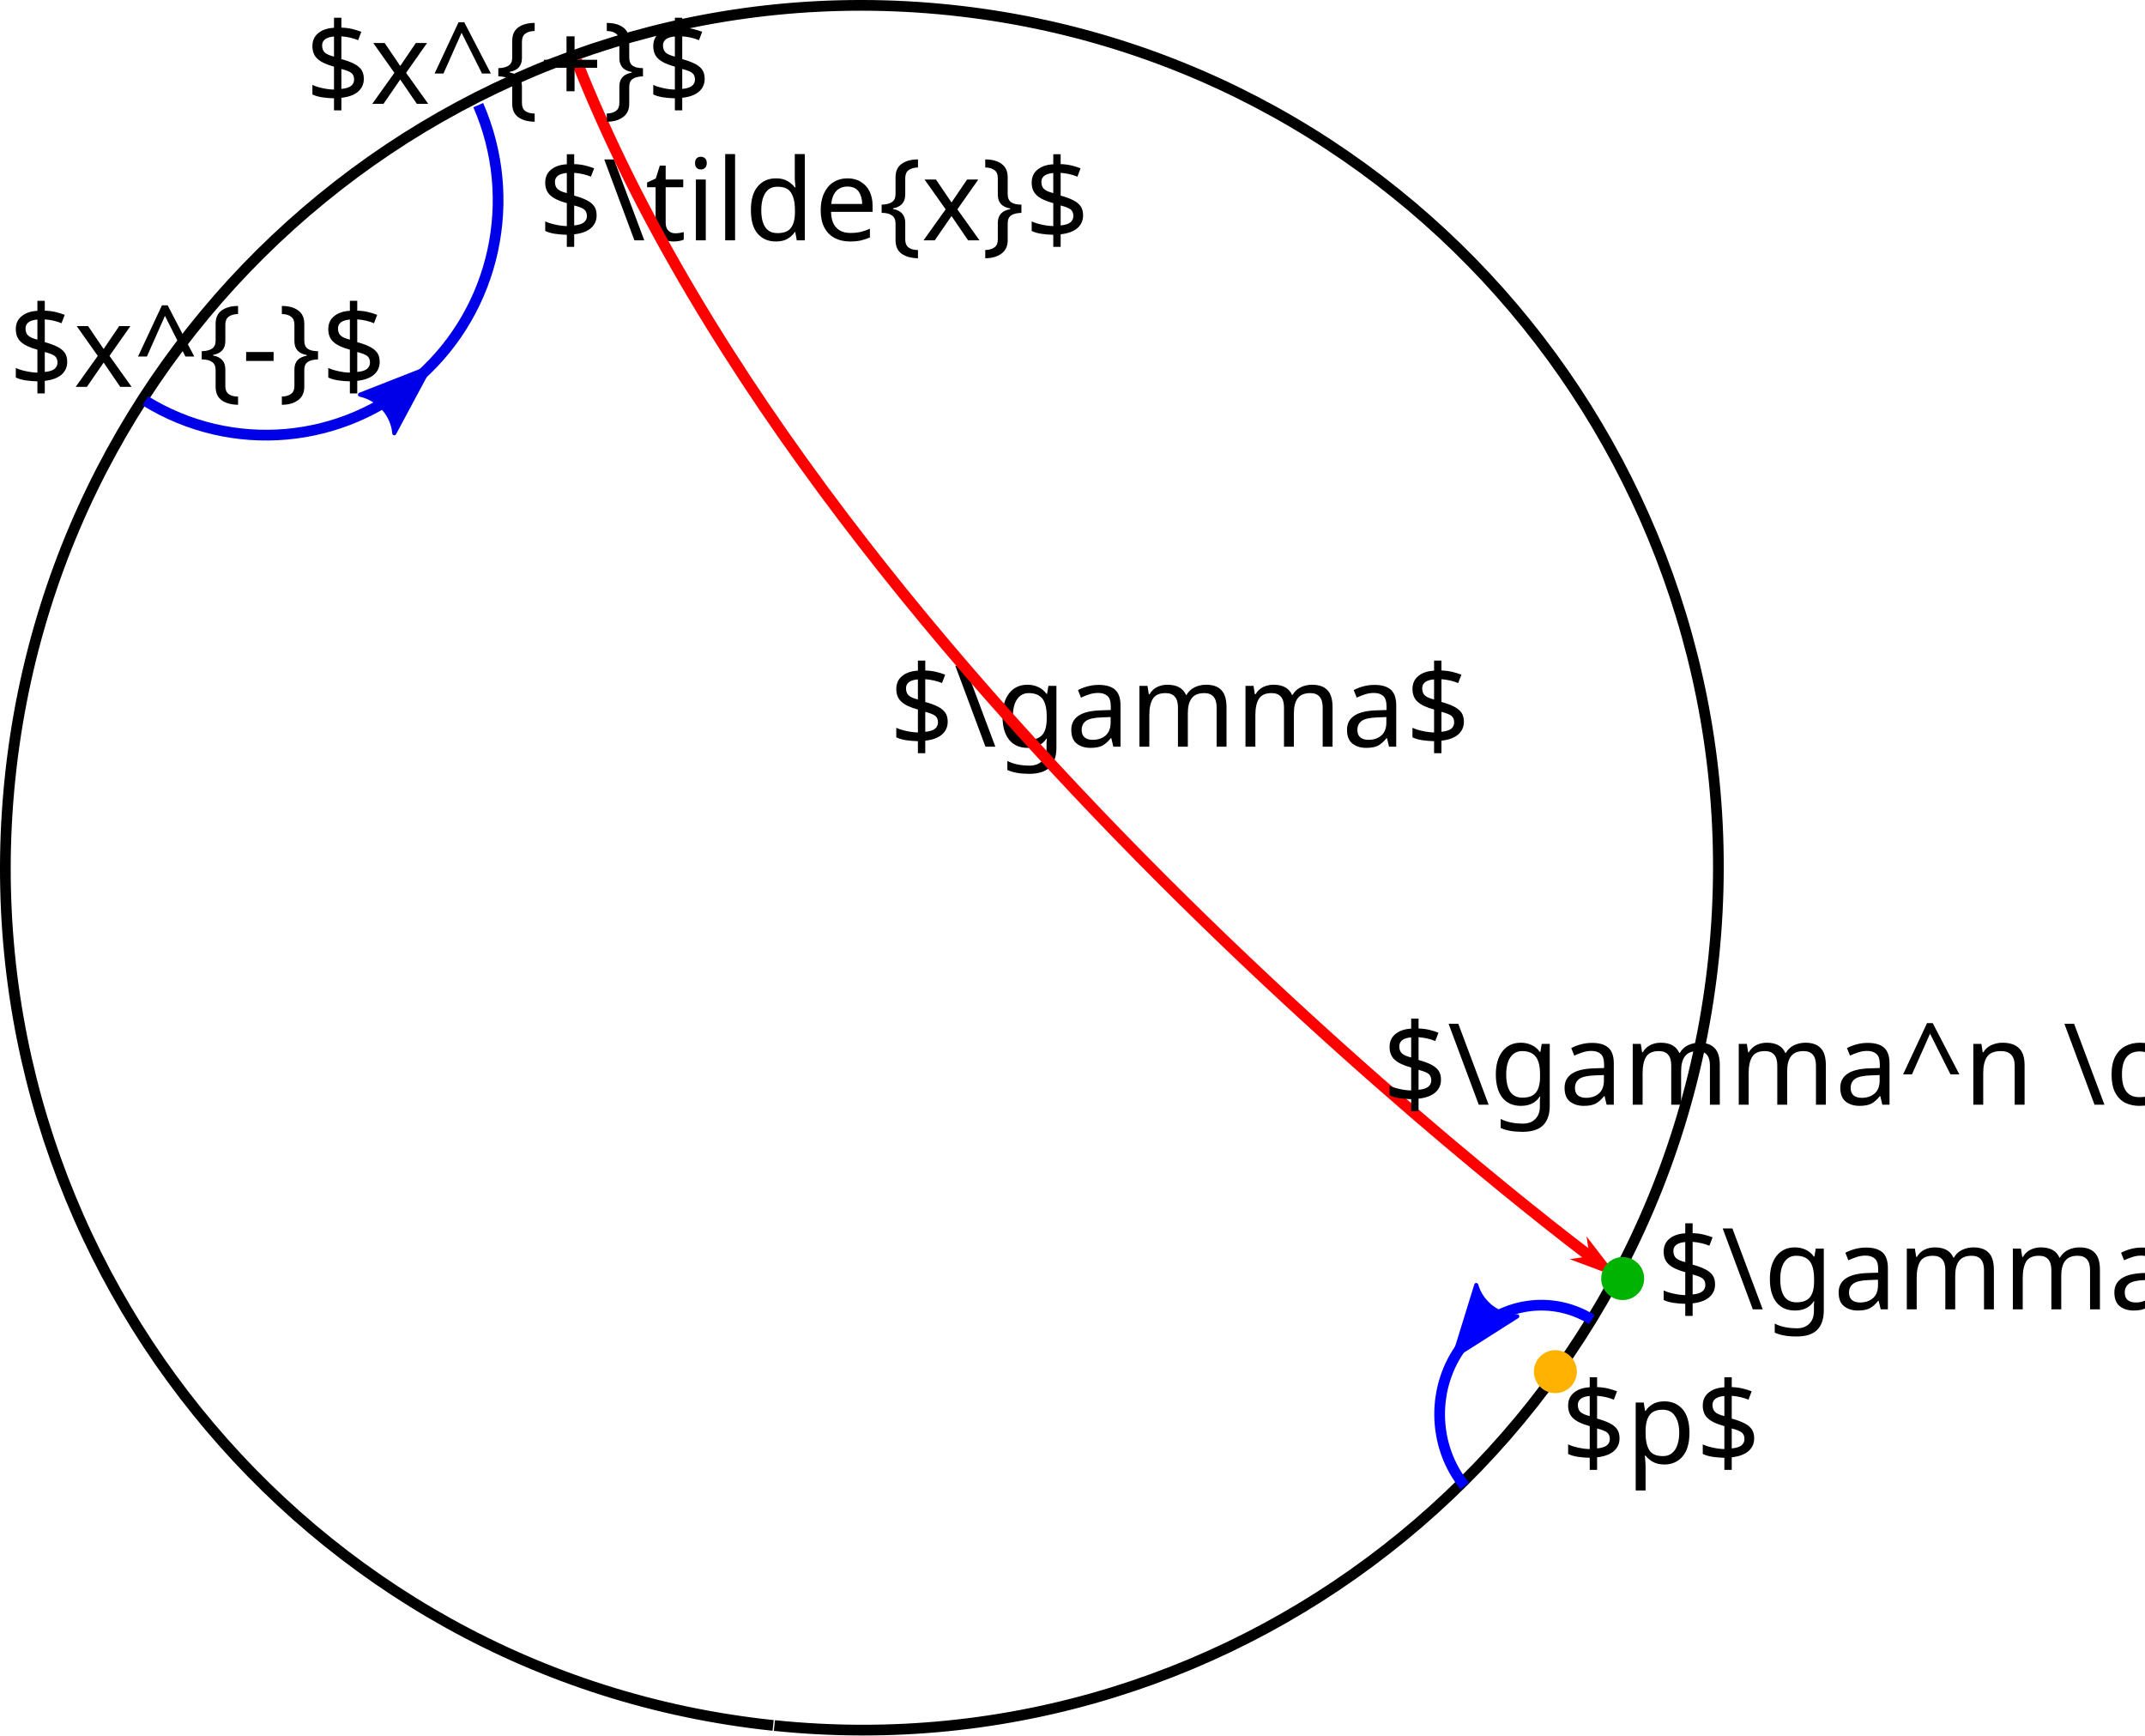
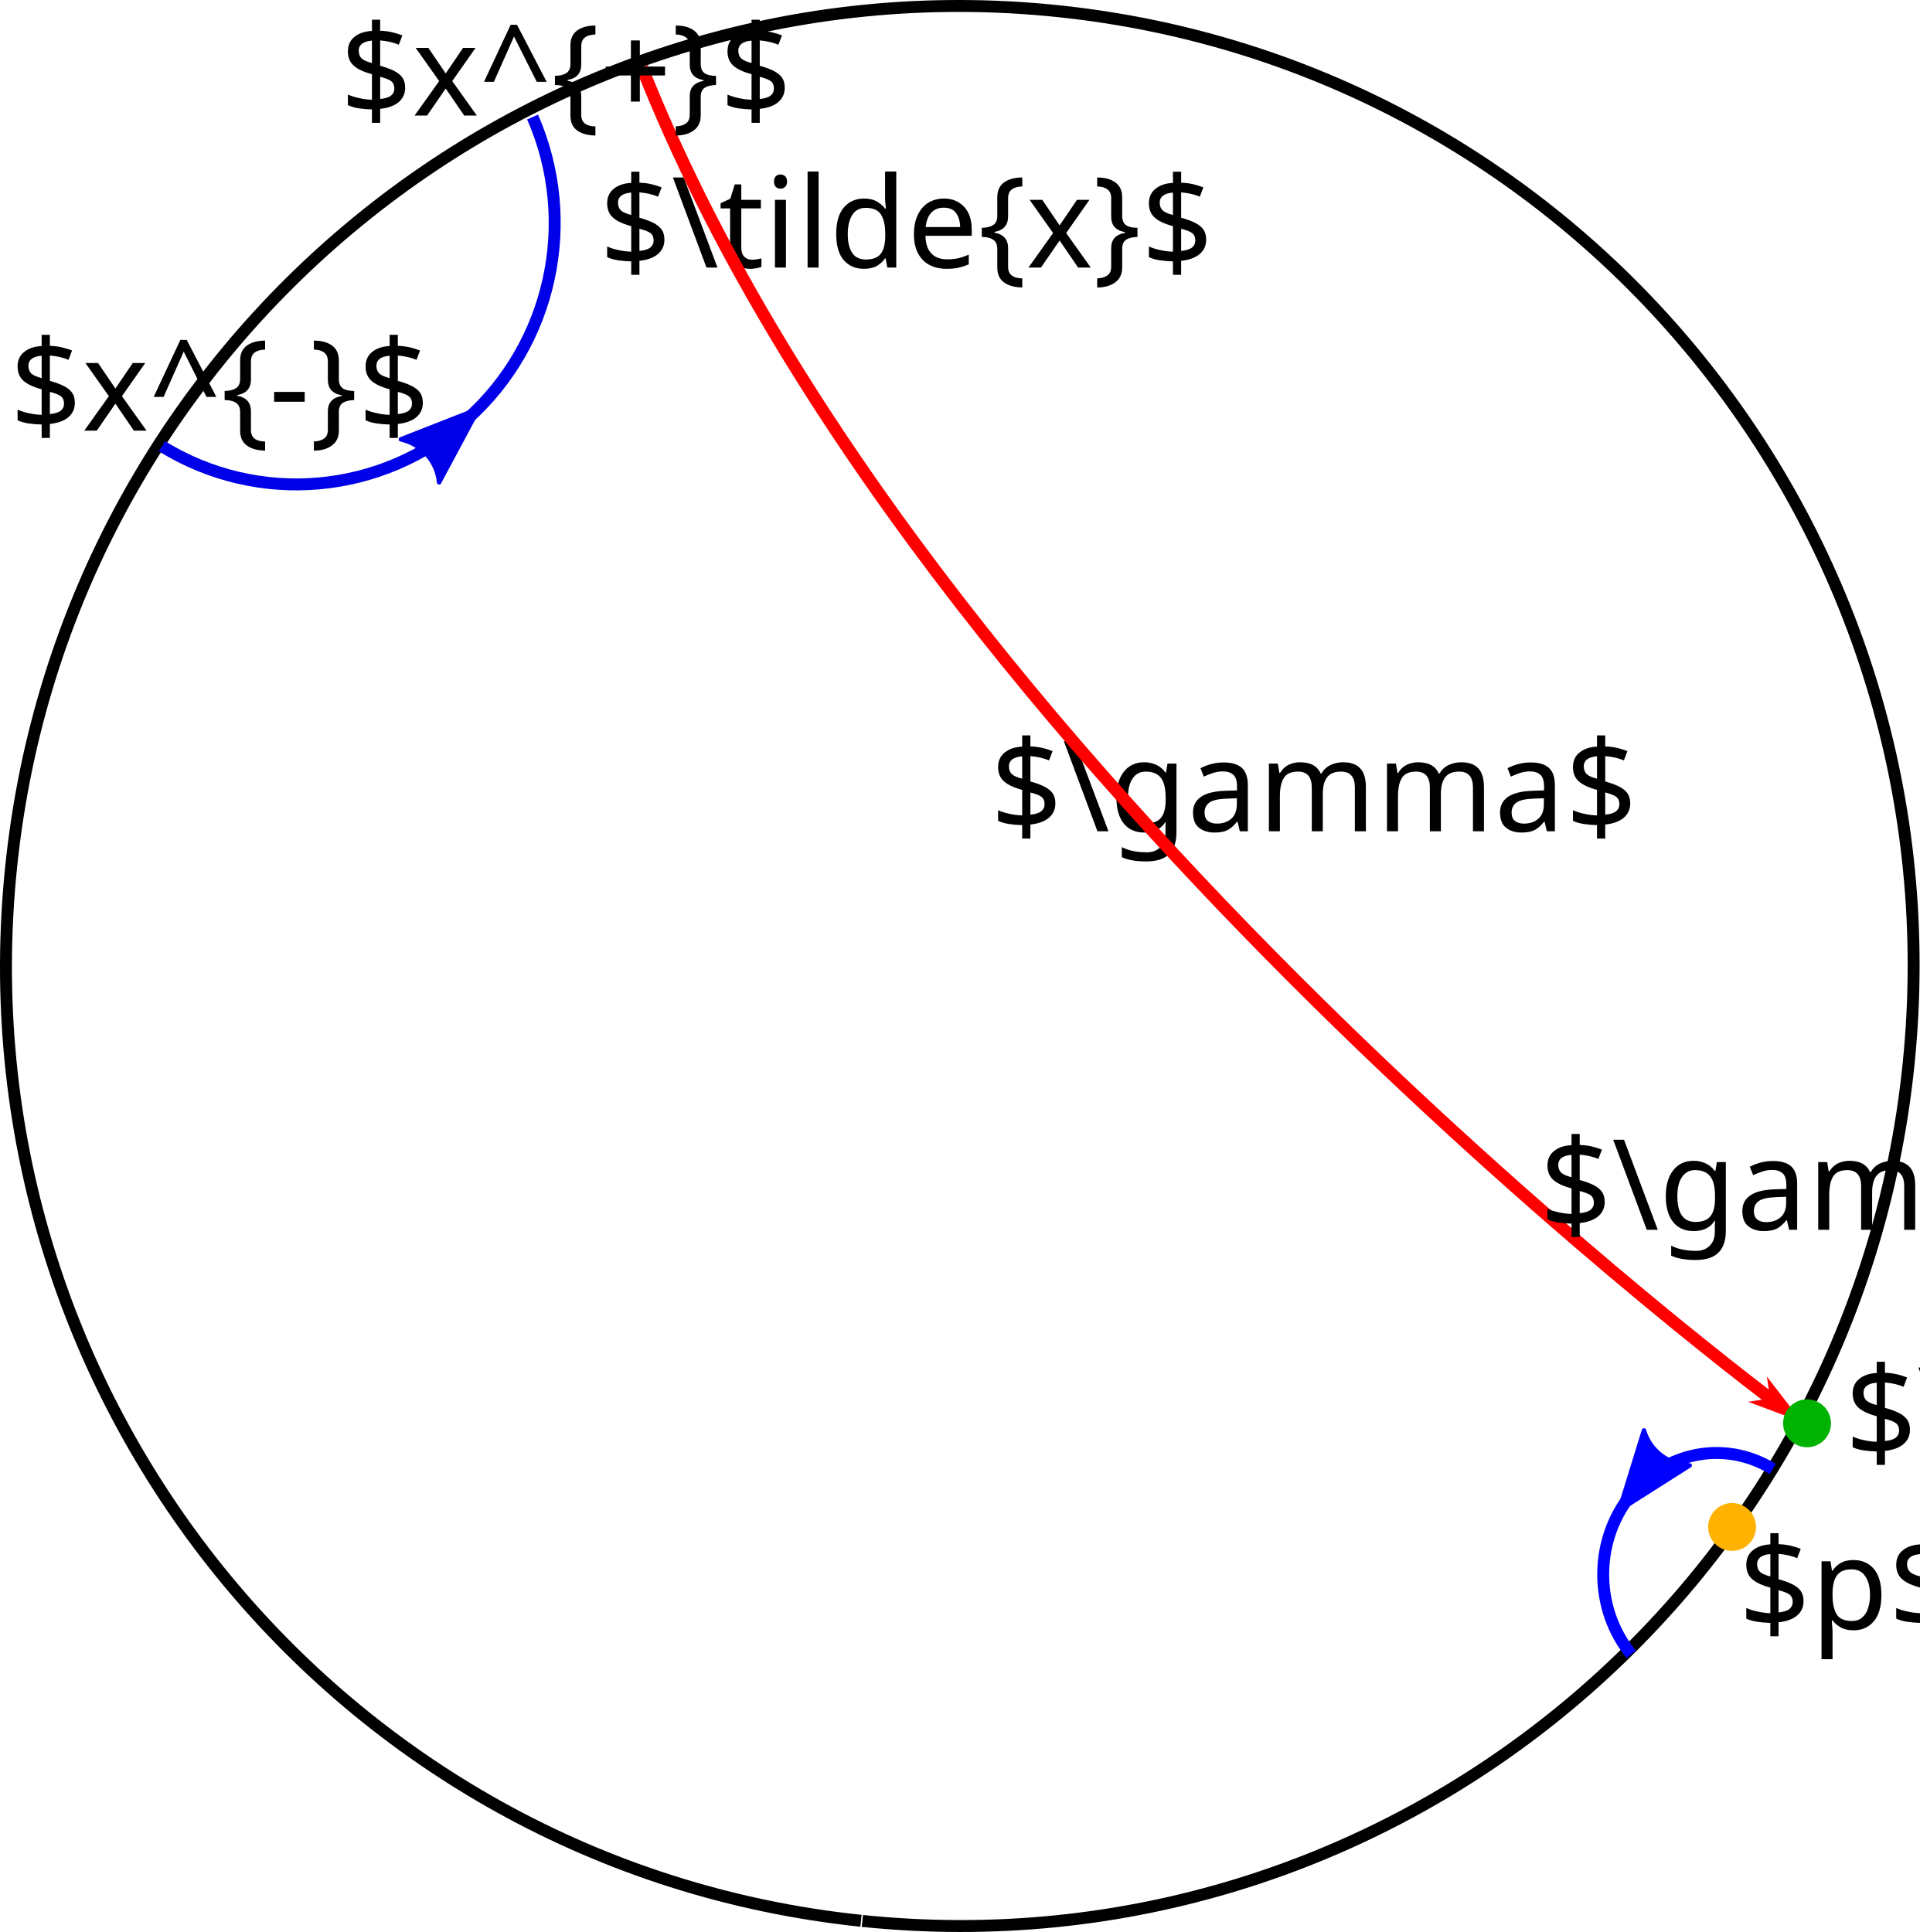
- <svg xmlns="http://www.w3.org/2000/svg" width="200.145mm" height="161.909mm" viewBox="0 0 200.145 161.909" version="1.1" id="svg3517">
+ <svg xmlns="http://www.w3.org/2000/svg" width="160.84mm" height="161.909mm" viewBox="0 0 160.84 161.909" version="1.1" id="svg3517">
  <defs id="defs3511">
-     <marker orient="auto" refY="0.0" refX="0.0" id="Arrow2Mstart" style="overflow:visible">
-       <path id="path1493" style="fill-rule:evenodd;stroke-width:0.625;stroke-linejoin:round;stroke:#0000ff;stroke-opacity:1;fill:#0000ff;fill-opacity:1" d="M 8.719,4.034 L -2.207,0.016 L 8.719,-4.002 C 6.973,-1.63 6.983,1.616 8.719,4.034 z " transform="scale(0.6) translate(0,0)" />
+     <marker orient="auto" refY="0" refX="0" id="Arrow2Mstart" style="overflow:visible">
+       <path id="path1493" style="fill:#0000ff;fill-opacity:1;fill-rule:evenodd;stroke:#0000ff;stroke-width:0.625;stroke-linejoin:round;stroke-opacity:1" d="M 8.719,4.034 -2.207,0.016 8.719,-4.002 c -1.745,2.372 -1.735,5.617 -6e-7,8.035 z" transform="scale(0.6)" />
    </marker>
-     <marker orient="auto" refY="0.0" refX="0.0" id="Arrow1Sstart" style="overflow:visible">
-       <path id="path1481" d="M 0.0,0.0 L 5.0,-5.0 L -12.5,0.0 L 5.0,5.0 L 0.0,0.0 z " style="fill-rule:evenodd;stroke:#0000ff;stroke-width:1pt;stroke-opacity:1;fill:#0000ff;fill-opacity:1" transform="scale(0.2) translate(6,0)" />
+     <marker orient="auto" refY="0" refX="0" id="Arrow1Sstart" style="overflow:visible">
+       <path id="path1481" d="M 0,0 5,-5 -12.5,0 5,5 Z" style="fill:#0000ff;fill-opacity:1;fill-rule:evenodd;stroke:#0000ff;stroke-width:1pt;stroke-opacity:1" transform="matrix(0.2,0,0,0.2,1.2,0)" />
    </marker>
    <marker orient="auto" refY="0" refX="0" id="marker1736" style="overflow:visible">
      <path id="path1734" d="M 0,0 5,-5 -12.5,0 5,5 Z" style="fill:#ff0000;fill-opacity:1;fill-rule:evenodd;stroke:#ff0000;stroke-width:1pt;stroke-opacity:1" transform="matrix(-0.2,0,0,-0.2,-1.2,0)" />
    </marker>
    <marker orient="auto" refY="0" refX="0" id="marker1732" style="overflow:visible">
      <path id="path1484" d="M 0,0 5,-5 -12.5,0 5,5 Z" style="fill:#ff0000;fill-opacity:1;fill-rule:evenodd;stroke:#ff0000;stroke-width:1pt;stroke-opacity:1" transform="matrix(-0.2,0,0,-0.2,-1.2,0)" />
    </marker>
    <marker orient="auto" refY="0" refX="0" id="marker8746" style="overflow:visible">
      <path id="path8744" style="fill:#06a500;fill-opacity:1;fill-rule:evenodd;stroke:#06a500;stroke-width:0.625;stroke-linejoin:round;stroke-opacity:1" d="M 8.719,4.034 -2.207,0.016 8.719,-4.002 c -1.745,2.372 -1.735,5.617 -6e-7,8.035 z" transform="scale(0.6)" />
    </marker>
    <marker orient="auto" refY="0" refX="0" id="Arrow1Lstart" style="overflow:visible">
      <path id="path974" d="M 0,0 5,-5 -12.5,0 5,5 Z" style="fill:#ff0000;fill-opacity:1;fill-rule:evenodd;stroke:#ff0000;stroke-width:1pt;stroke-opacity:1" transform="matrix(0.8,0,0,0.8,10,0)" />
    </marker>
    <marker style="overflow:visible" id="marker8560" refX="0" refY="0" orient="auto">
      <path transform="scale(-0.6)" d="M 8.719,4.034 -2.207,0.016 8.719,-4.002 c -1.745,2.372 -1.735,5.617 -6e-7,8.035 z" style="fill:#ff0000;fill-opacity:1;fill-rule:evenodd;stroke:#ff0000;stroke-width:0.625;stroke-linejoin:round;stroke-opacity:1" id="path8558" />
    </marker>
    <marker style="overflow:visible" id="marker8376" refX="0" refY="0" orient="auto">
      <path transform="scale(-0.6)" d="M 8.719,4.034 -2.207,0.016 8.719,-4.002 c -1.745,2.372 -1.735,5.617 -6e-7,8.035 z" style="fill:#ff0000;fill-opacity:1;fill-rule:evenodd;stroke:#ff0000;stroke-width:0.625;stroke-linejoin:round;stroke-opacity:1" id="path8374" />
    </marker>
    <marker style="overflow:visible" id="marker8328" refX="0" refY="0" orient="auto">
      <path transform="scale(0.6)" d="M 8.719,4.034 -2.207,0.016 8.719,-4.002 c -1.745,2.372 -1.735,5.617 -6e-7,8.035 z" style="fill:#0000e8;fill-opacity:1;fill-rule:evenodd;stroke:#0000e8;stroke-width:0.625;stroke-linejoin:round;stroke-opacity:1" id="path8326" />
    </marker>
    <marker orient="auto" refY="0" refX="0" id="marker7993" style="overflow:visible">
      <path id="path7991" style="fill:#000000;fill-opacity:1;fill-rule:evenodd;stroke:#000000;stroke-width:0.625;stroke-linejoin:round;stroke-opacity:1" d="M 8.719,4.034 -2.207,0.016 8.719,-4.002 c -1.745,2.372 -1.735,5.617 -6e-7,8.035 z" transform="scale(0.6)" />
    </marker>
    <marker orient="auto" refY="0" refX="0" id="marker7941" style="overflow:visible">
      <path id="path7939" style="fill:#000000;fill-opacity:1;fill-rule:evenodd;stroke:#000000;stroke-width:0.625;stroke-linejoin:round;stroke-opacity:1" d="M 8.719,4.034 -2.207,0.016 8.719,-4.002 c -1.745,2.372 -1.735,5.617 -6e-7,8.035 z" transform="scale(-0.6)" />
    </marker>
    <marker orient="auto" refY="0" refX="0" id="marker7857" style="overflow:visible">
      <path id="path7855" style="fill:#ff0000;fill-opacity:1;fill-rule:evenodd;stroke:#ff0000;stroke-width:0.625;stroke-linejoin:round;stroke-opacity:1" d="M 8.719,4.034 -2.207,0.016 8.719,-4.002 c -1.745,2.372 -1.735,5.617 -6e-7,8.035 z" transform="scale(-0.6)" />
    </marker>
    <marker orient="auto" refY="0" refX="0" id="Arrow1Mstart" style="overflow:visible">
      <path id="path980" d="M 0,0 5,-5 -12.5,0 5,5 Z" style="fill:#000000;fill-opacity:1;fill-rule:evenodd;stroke:#000000;stroke-width:1pt;stroke-opacity:1" transform="matrix(0.4,0,0,0.4,4,0)" />
    </marker>
    <marker orient="auto" refY="0" refX="0" id="Arrow2Mend" style="overflow:visible">
      <path id="path1001" style="fill:#ff009e;fill-opacity:1;fill-rule:evenodd;stroke:#ff009e;stroke-width:0.625;stroke-linejoin:round;stroke-opacity:1" d="M 8.719,4.034 -2.207,0.016 8.719,-4.002 c -1.745,2.372 -1.735,5.617 -6e-7,8.035 z" transform="scale(-0.6)" />
    </marker>
    <marker orient="auto" refY="0" refX="0" id="Arrow1Send" style="overflow:visible">
      <path id="path989" d="M 0,0 5,-5 -12.5,0 5,5 Z" style="fill:#000000;fill-opacity:1;fill-rule:evenodd;stroke:#000000;stroke-width:1pt;stroke-opacity:1" transform="matrix(-0.2,0,0,-0.2,-1.2,0)" />
    </marker>
  </defs>
  <g id="layer1" transform="translate(-23.01352,-66.10746)">
    <path style="fill:none;stroke:#000000;stroke-width:1;stroke-miterlimit:4;stroke-dasharray:none;stroke-dashoffset:0;stroke-opacity:1" id="path7765" d="M 95.152,227.077 A 79.914,80.448 0 0 1 23.947,138.755 79.914,80.448 0 0 1 111.656,67.041 79.914,80.448 0 0 1 182.926,155.309 79.914,80.448 0 0 1 95.27,227.089" />
    <path style="fill:none;stroke:#0000e8;stroke-width:1;stroke-miterlimit:4;stroke-dasharray:none;stroke-dashoffset:0;stroke-opacity:1;marker-mid:url(#marker8328)" id="path7767" d="m 67.637,75.915 a 21.649,21.916 0 0 1 -5.517,25.346 21.649,21.916 0 0 1 -25.542,2.243" />
    <path style="fill:none;stroke:#0000ff;stroke-width:1;stroke-miterlimit:4;stroke-dasharray:none;stroke-dashoffset:0;stroke-opacity:1;marker-mid:url(#Arrow2Mstart)" id="path7775" d="m 159.688,204.742 a 9.492,10.174 0 0 1 -0.198,-13.141 9.492,10.174 0 0 1 12.057,-2.386" />
    <text xml:space="preserve" style="font-style:normal;font-weight:normal;font-size:10.583px;line-height:1.25;font-family:sans-serif;letter-spacing:0px;word-spacing:0px;fill:#000000;fill-opacity:1;stroke:none;stroke-width:0.265" x="73.232" y="88.53" id="text9759">
      <tspan id="tspan9757" x="73.232" y="88.53" style="stroke-width:0.265">$\tilde{x}$</tspan>
    </text>
    <text xml:space="preserve" style="font-style:normal;font-weight:normal;font-size:10.583px;line-height:1.25;font-family:sans-serif;letter-spacing:0px;word-spacing:0px;fill:#000000;fill-opacity:1;stroke:none;stroke-width:0.265" x="105.987" y="135.771" id="text9763">
      <tspan id="tspan9761" x="105.987" y="135.771" style="stroke-width:0.265">$\gamma$</tspan>
    </text>
    <path style="fill:none;stroke:#ff0000;stroke-width:1.038;stroke-linecap:butt;stroke-linejoin:miter;stroke-miterlimit:4;stroke-dasharray:none;stroke-opacity:1;marker-mid:url(#marker1732);marker-end:url(#marker1736)" d="M 76.802,71.752 C 100.112,130.739 172.489,184.162 172.489,184.162" id="path1467" />
    <text xml:space="preserve" style="font-style:normal;font-variant:normal;font-weight:normal;font-stretch:normal;font-size:10.583px;line-height:1.25;font-family:verdana;-inkscape-font-specification:verdana;letter-spacing:0px;word-spacing:0px;fill:#000000;fill-opacity:1;stroke:none;stroke-width:0.265" x="168.675" y="202.625" id="text1740">
      <tspan id="tspan1738" x="168.675" y="202.625" style="stroke-width:0.265">$p$</tspan>
    </text>
    <text xml:space="preserve" style="font-style:normal;font-weight:normal;font-size:10.583px;line-height:1.25;font-family:sans-serif;letter-spacing:0px;word-spacing:0px;fill:#000000;fill-opacity:1;stroke:none;stroke-width:0.265" x="152.017" y="169.167" id="text9759-3">
      <tspan id="tspan9757-8" x="152.017" y="169.167" style="stroke-width:0.265">$\gamma^n \cdot \tilde{x}$</tspan>
    </text>
    <circle style="fill:#00b201;fill-opacity:1;stroke:none;stroke-width:1;stroke-miterlimit:4;stroke-dasharray:none;stroke-dashoffset:0;stroke-opacity:1" id="path1781" cx="174.422" cy="185.387" r="2.005" />
    <circle style="fill:#ffb201;fill-opacity:1;stroke:none;stroke-width:1;stroke-miterlimit:4;stroke-dasharray:none;stroke-dashoffset:0;stroke-opacity:1" id="path1781-5" cx="168.141" cy="194.073" r="2.005" />
    <text xml:space="preserve" style="font-style:normal;font-variant:normal;font-weight:normal;font-stretch:normal;font-size:10.583px;line-height:1.25;font-family:verdana;-inkscape-font-specification:verdana;letter-spacing:0px;word-spacing:0px;fill:#000000;fill-opacity:1;stroke:none;stroke-width:0.265" x="177.588" y="188.261" id="text1740-3">
      <tspan id="tspan1738-9" x="177.588" y="188.261" style="stroke-width:0.265">$\gamma^+$</tspan>
    </text>
    <text xml:space="preserve" style="font-style:normal;font-variant:normal;font-weight:normal;font-stretch:normal;font-size:10.583px;line-height:1.25;font-family:verdana;-inkscape-font-specification:verdana;letter-spacing:0px;word-spacing:0px;fill:#000000;fill-opacity:1;stroke:none;stroke-width:0.265" x="23.833" y="102.2" id="text19550-5-7">
      <tspan id="tspan19548-1-9" x="23.833" y="102.2" style="stroke-width:0.265">$x^{-}$</tspan>
    </text>
    <text xml:space="preserve" style="font-style:normal;font-variant:normal;font-weight:normal;font-stretch:normal;font-size:10.583px;line-height:1.25;font-family:verdana;-inkscape-font-specification:verdana;letter-spacing:0px;word-spacing:0px;fill:#000000;fill-opacity:1;stroke:none;stroke-width:0.265" x="51.509" y="75.792" id="text19550-5-7-9">
      <tspan id="tspan19548-1-9-5" x="51.509" y="75.792" style="stroke-width:0.265">$x^{+}$</tspan>
    </text>
  </g>
</svg>
